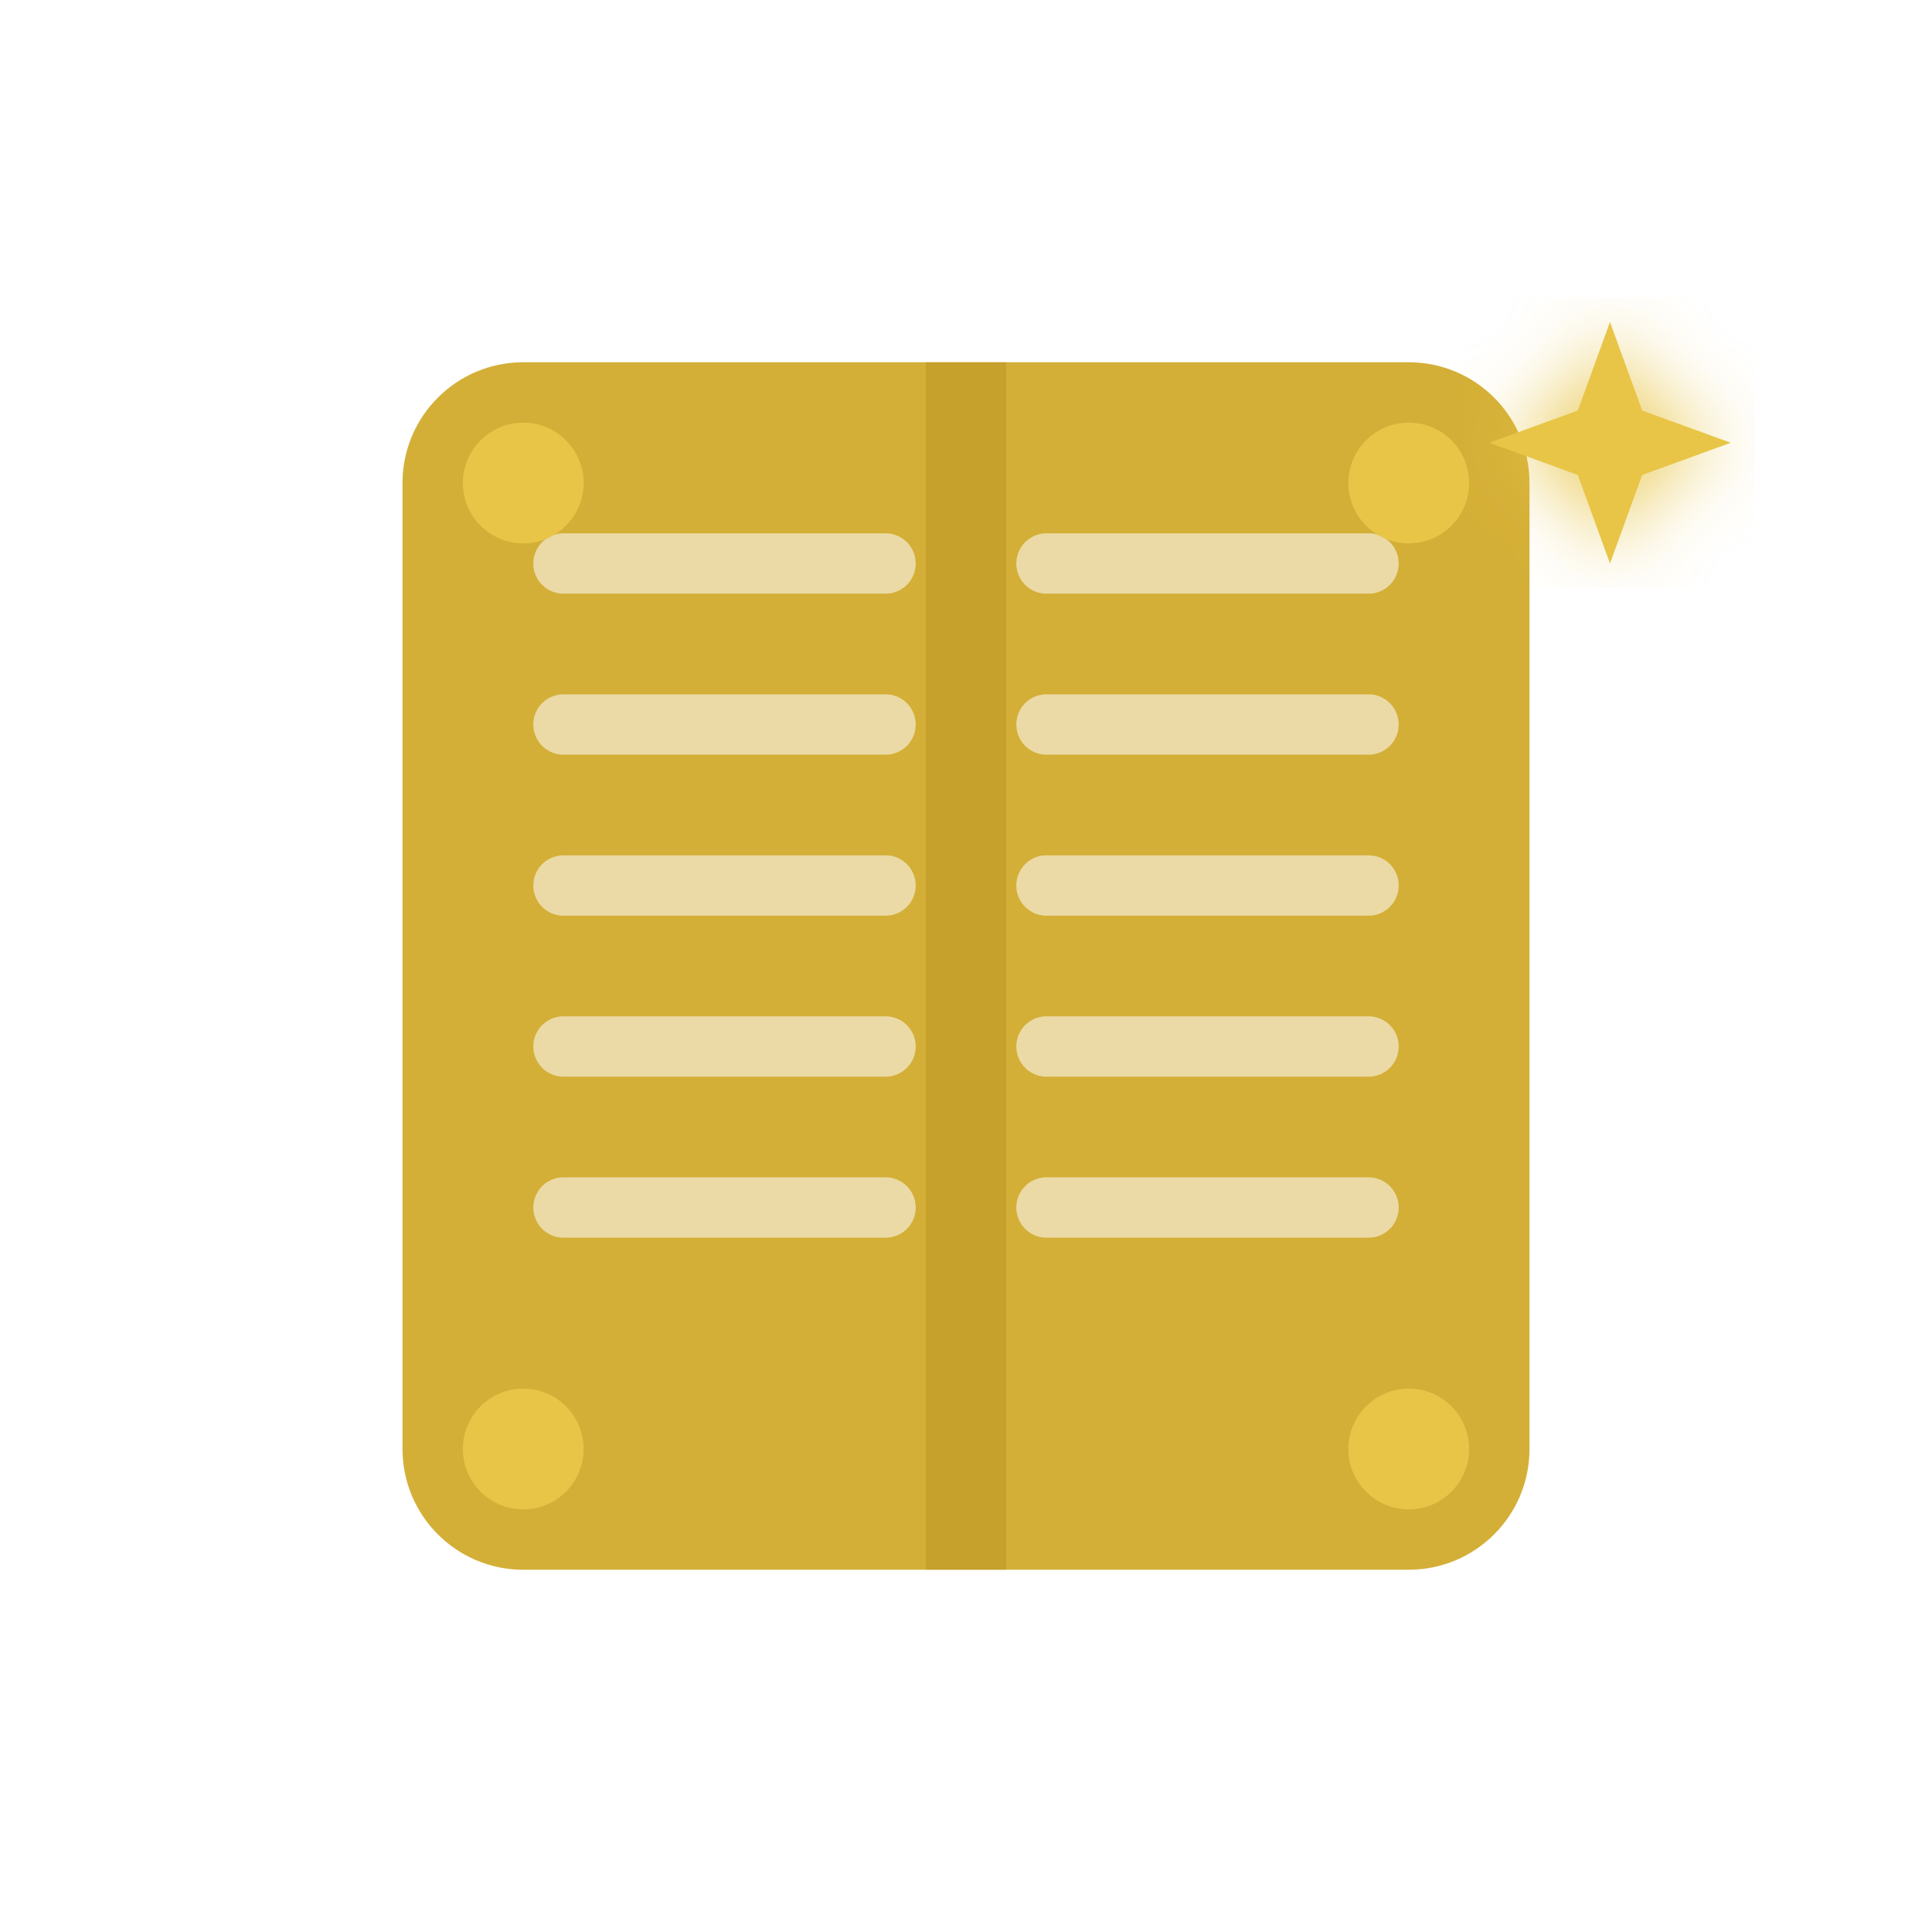
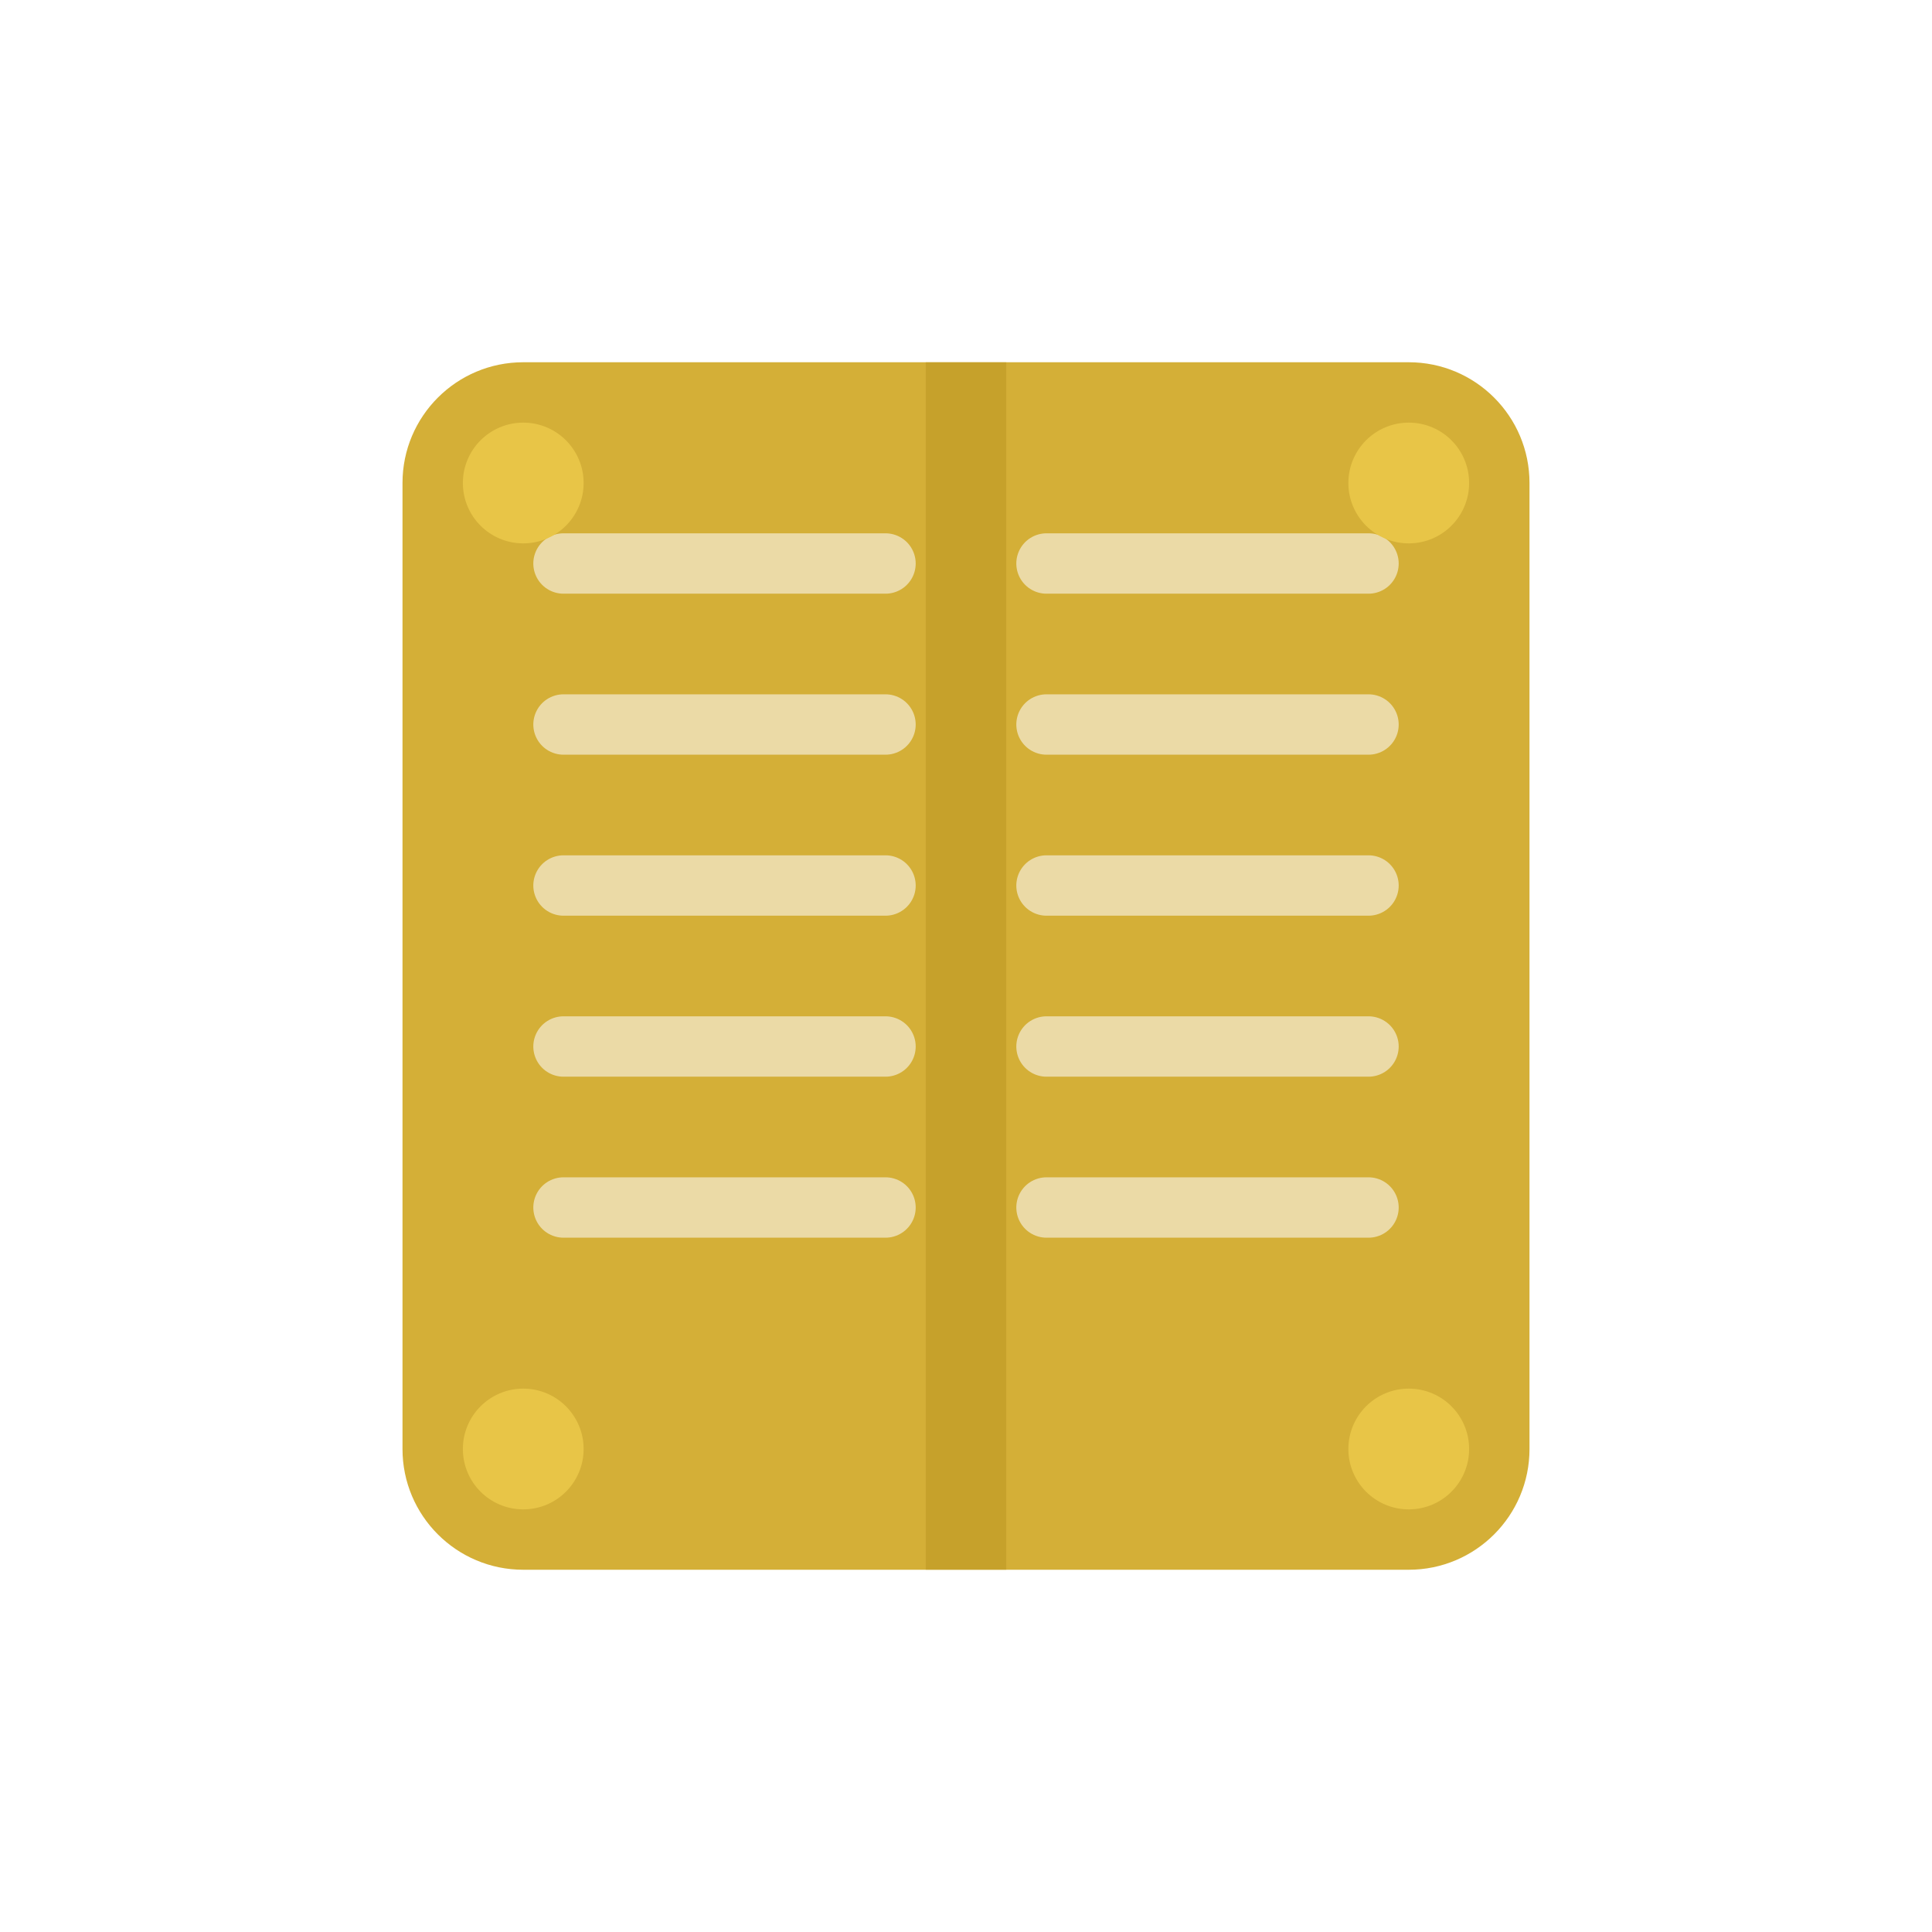
<svg xmlns="http://www.w3.org/2000/svg" width="48" height="48" viewBox="0 0 48 48" fill="none">
  <path d="M10 12C10 10.343 11.343 9 13 9H35C36.657 9 38 10.343 38 12V36C38 37.657 36.657 39 35 39H13C11.343 39 10 37.657 10 36V12Z" fill="#D4AF37" />
  <path d="M23 9H25V39H23V9Z" fill="#B8941F" opacity="0.5" />
  <path d="M14 14H22M14 18H22M14 22H22M14 26H22M14 30H22" stroke="#F5EDD6" stroke-width="1.5" stroke-linecap="round" opacity="0.7" />
  <path d="M26 14H34M26 18H34M26 22H34M26 26H34M26 30H34" stroke="#F5EDD6" stroke-width="1.5" stroke-linecap="round" opacity="0.7" />
  <circle cx="13" cy="12" r="1.5" fill="#E8C547" />
  <circle cx="35" cy="12" r="1.5" fill="#E8C547" />
  <circle cx="13" cy="36" r="1.5" fill="#E8C547" />
  <circle cx="35" cy="36" r="1.5" fill="#E8C547" />
-   <path d="M40 8L40.8 10.2L43 11L40.8 11.8L40 14L39.2 11.8L37 11L39.2 10.2L40 8Z" fill="#E8C547" filter="url(#glow)" />
-   <defs>
-     <filter id="glow">
-       <feGaussianBlur stdDeviation="1" result="coloredBlur" />
-       <feMerge>
-         <feMergeNode in="coloredBlur" />
-         <feMergeNode in="SourceGraphic" />
-       </feMerge>
-     </filter>
-   </defs>
</svg>
